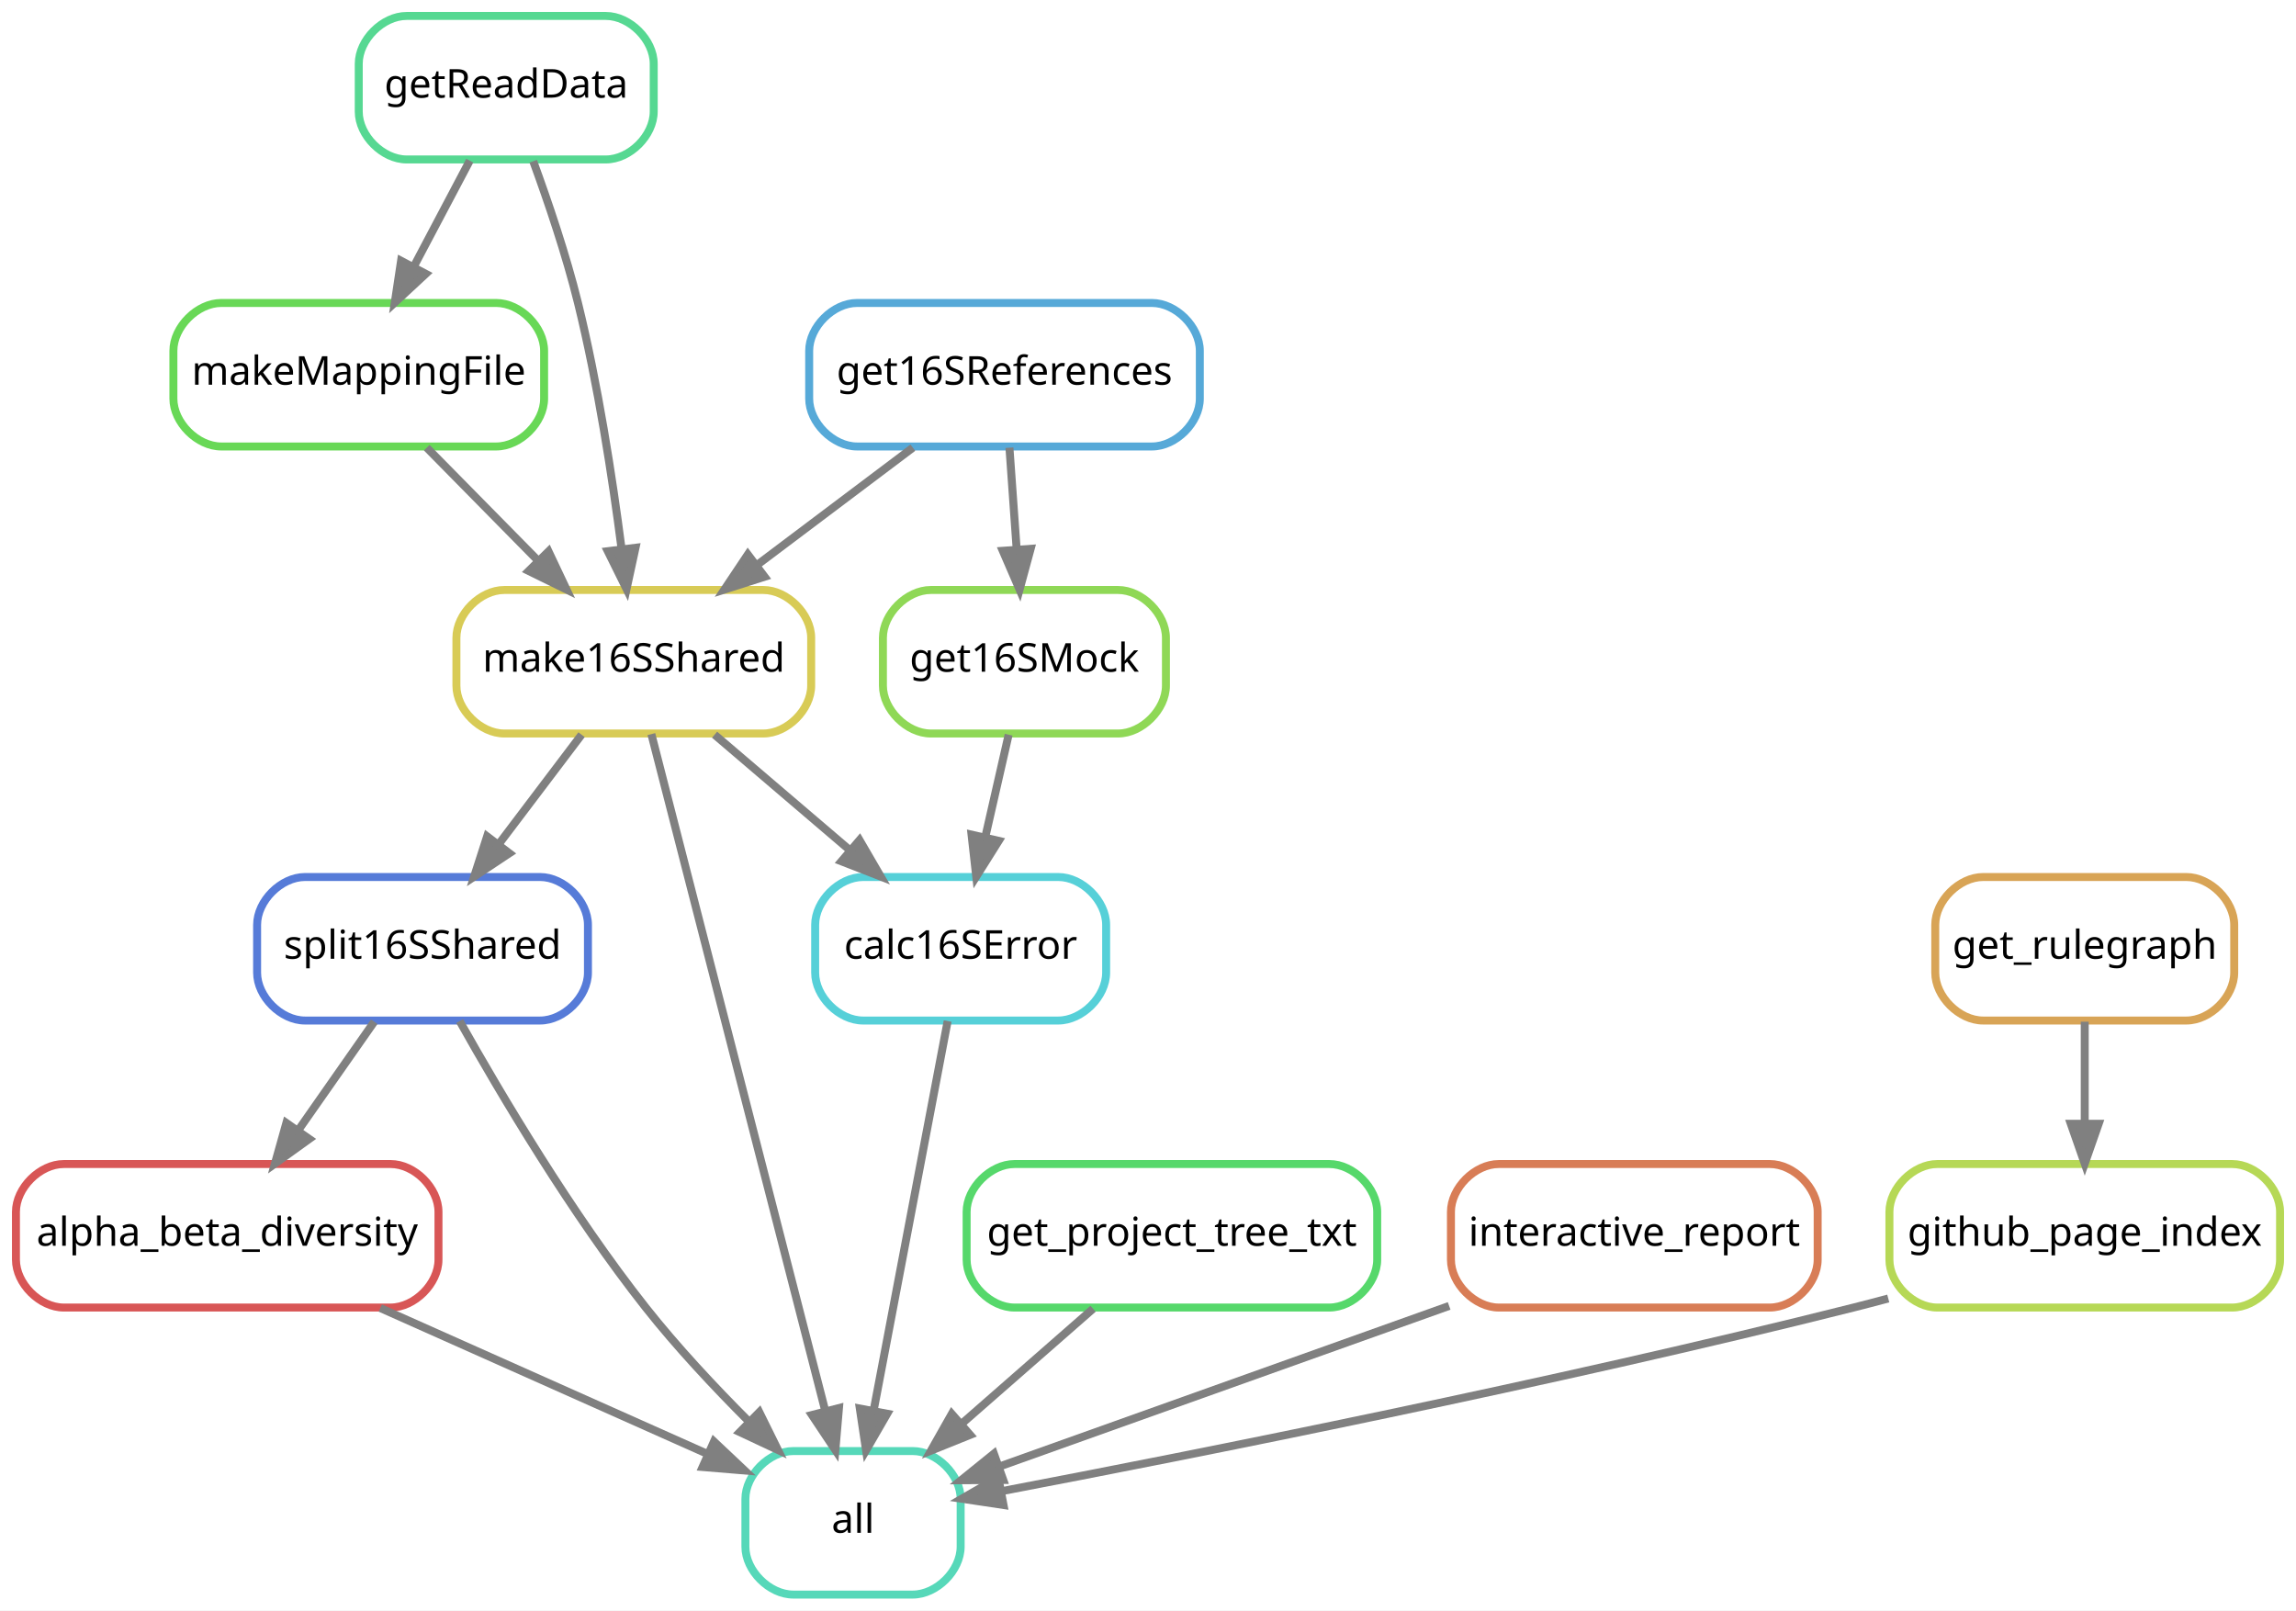
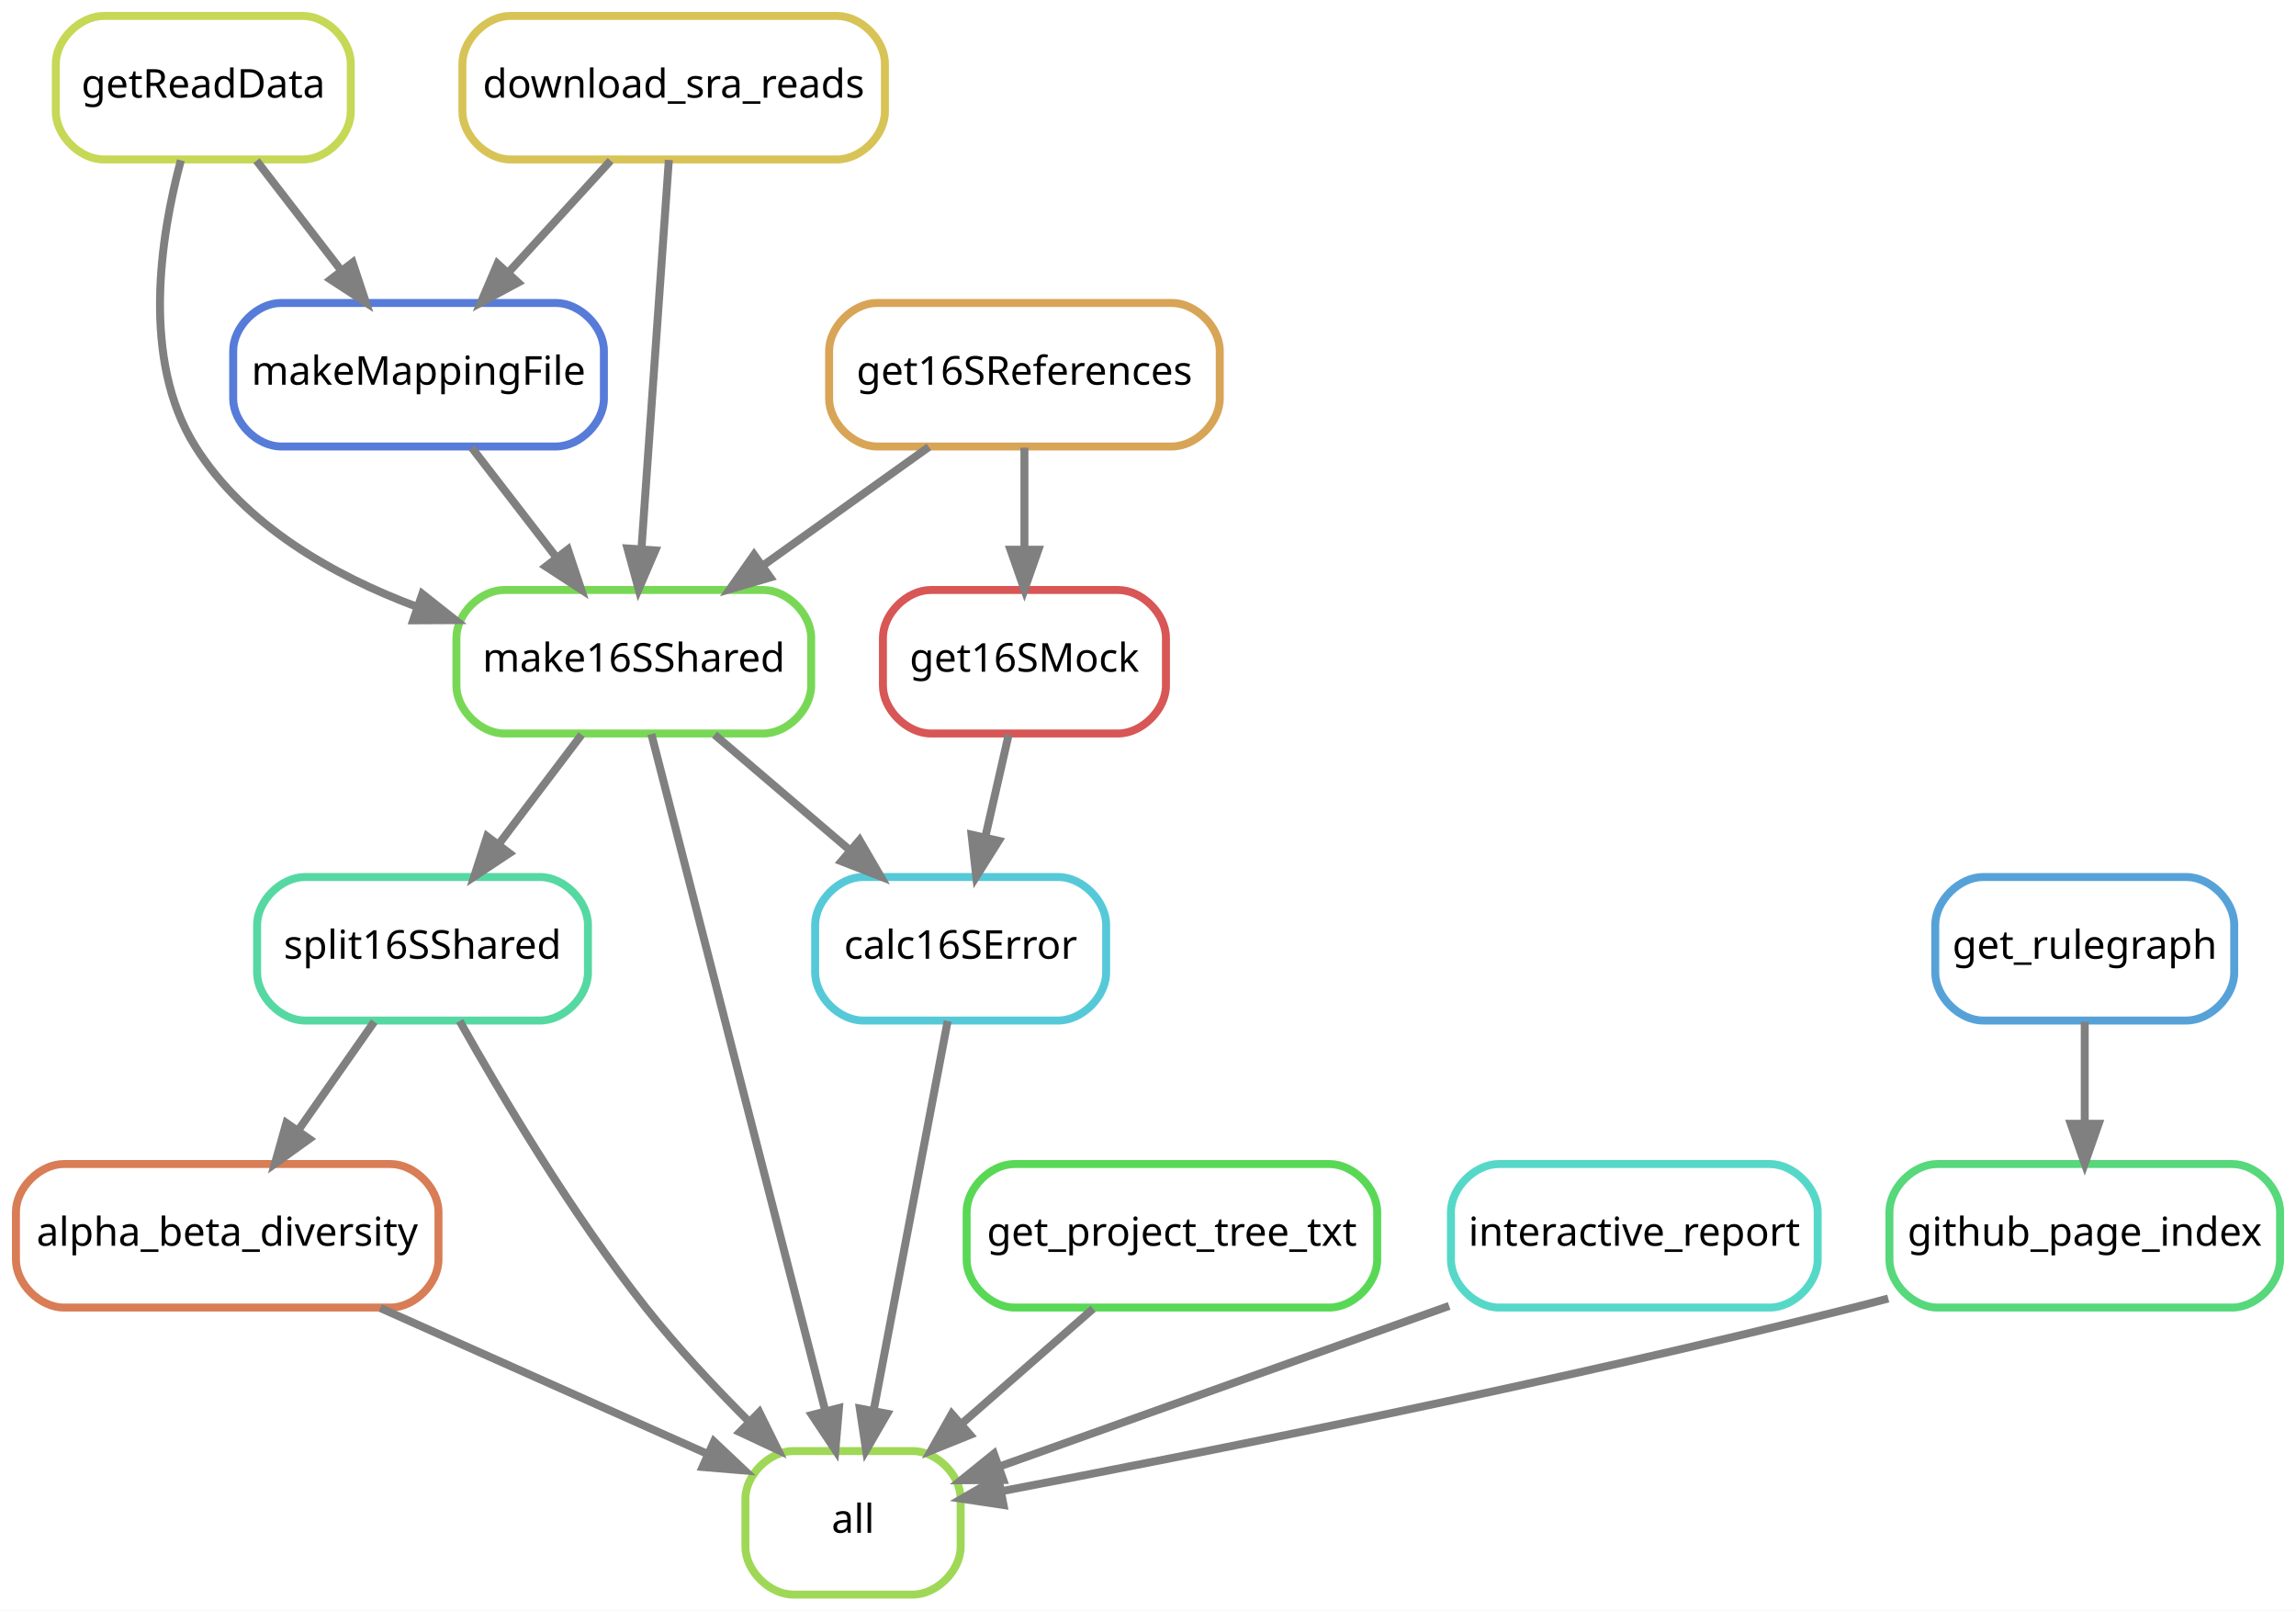
<svg xmlns="http://www.w3.org/2000/svg" width="576pt" height="404pt" viewBox="0.00 0.00 576.00 404.00">
  <g id="graph0" class="graph" transform="scale(1 1) rotate(0) translate(4 400)">
    <polygon fill="white" stroke="none" points="-4,4 -4,-400 572,-400 572,4 -4,4" />
    <g id="node1" class="node">
-       <path fill="none" stroke="#56d8b9" stroke-width="2" d="M225,-36C225,-36 195,-36 195,-36 189,-36 183,-30 183,-24 183,-24 183,-12 183,-12 183,-6 189,0 195,0 195,0 225,0 225,0 231,0 237,-6 237,-12 237,-12 237,-24 237,-24 237,-30 231,-36 225,-36" />
+       <path fill="none" stroke="#9fd856" stroke-width="2" d="M225,-36C225,-36 195,-36 195,-36 189,-36 183,-30 183,-24 183,-24 183,-12 183,-12 183,-6 189,0 195,0 195,0 225,0 225,0 231,0 237,-6 237,-12 237,-12 237,-24 237,-24 237,-30 231,-36 225,-36" />
      <text text-anchor="middle" x="210" y="-15.5" font-family="sans" font-size="10.00">all</text>
    </g>
    <g id="node2" class="node">
-       <path fill="none" stroke="#56d0d8" stroke-width="2" d="M261.5,-180C261.5,-180 212.5,-180 212.5,-180 206.5,-180 200.5,-174 200.5,-168 200.5,-168 200.5,-156 200.5,-156 200.5,-150 206.5,-144 212.5,-144 212.5,-144 261.5,-144 261.5,-144 267.5,-144 273.5,-150 273.5,-156 273.5,-156 273.5,-168 273.5,-168 273.5,-174 267.5,-180 261.5,-180" />
+       <path fill="none" stroke="#56c9d8" stroke-width="2" d="M261.5,-180C261.5,-180 212.5,-180 212.5,-180 206.5,-180 200.5,-174 200.5,-168 200.5,-168 200.5,-156 200.5,-156 200.5,-150 206.5,-144 212.5,-144 212.5,-144 261.5,-144 261.5,-144 267.5,-144 273.5,-150 273.5,-156 273.5,-156 273.5,-168 273.5,-168 273.5,-174 267.5,-180 261.5,-180" />
      <text text-anchor="middle" x="237" y="-159.5" font-family="sans" font-size="10.00">calc16SError</text>
    </g>
    <g id="edge6" class="edge">
      <path fill="none" stroke="grey" stroke-width="2" d="M233.74,-143.87C229.14,-119.67 220.69,-75.21 215.21,-46.39" />
      <polygon fill="grey" stroke="grey" stroke-width="2" points="218.57,-45.36 213.27,-36.19 211.7,-46.67 218.57,-45.36" />
    </g>
    <g id="node3" class="node">
-       <path fill="none" stroke="#d8cb56" stroke-width="2" d="M187.5,-252C187.5,-252 122.5,-252 122.5,-252 116.5,-252 110.5,-246 110.5,-240 110.5,-240 110.5,-228 110.5,-228 110.5,-222 116.5,-216 122.5,-216 122.5,-216 187.5,-216 187.5,-216 193.5,-216 199.5,-222 199.5,-228 199.5,-228 199.5,-240 199.5,-240 199.5,-246 193.5,-252 187.5,-252" />
+       <path fill="none" stroke="#78d856" stroke-width="2" d="M187.5,-252C187.5,-252 122.5,-252 122.5,-252 116.5,-252 110.5,-246 110.5,-240 110.5,-240 110.5,-228 110.5,-228 110.5,-222 116.5,-216 122.5,-216 122.5,-216 187.5,-216 187.5,-216 193.5,-216 199.5,-222 199.5,-228 199.5,-228 199.5,-240 199.5,-240 199.5,-246 193.5,-252 187.5,-252" />
      <text text-anchor="middle" x="155" y="-231.5" font-family="sans" font-size="10.00">make16SShared</text>
    </g>
-     <g id="edge3" class="edge">
+     <g id="edge2" class="edge">
      <path fill="none" stroke="grey" stroke-width="2" d="M159.41,-215.85C168.94,-178.75 191.54,-90.81 203.03,-46.1" />
      <polygon fill="grey" stroke="grey" stroke-width="2" points="206.47,-46.79 205.57,-36.23 199.69,-45.05 206.47,-46.79" />
    </g>
-     <g id="edge8" class="edge">
+     <g id="edge9" class="edge">
      <path fill="none" stroke="grey" stroke-width="2" d="M175.27,-215.7C185.5,-206.97 198.06,-196.24 209.18,-186.75" />
      <polygon fill="grey" stroke="grey" stroke-width="2" points="211.63,-189.26 216.96,-180.1 207.09,-183.94 211.63,-189.26" />
    </g>
-     <g id="node8" class="node">
-       <path fill="none" stroke="#567bd8" stroke-width="2" d="M131.5,-180C131.5,-180 72.5,-180 72.5,-180 66.5,-180 60.5,-174 60.5,-168 60.5,-168 60.5,-156 60.5,-156 60.5,-150 66.5,-144 72.5,-144 72.5,-144 131.5,-144 131.5,-144 137.5,-144 143.5,-150 143.5,-156 143.5,-156 143.5,-168 143.5,-168 143.5,-174 137.5,-180 131.5,-180" />
+     <g id="node9" class="node">
+       <path fill="none" stroke="#56d8a2" stroke-width="2" d="M131.5,-180C131.5,-180 72.5,-180 72.5,-180 66.5,-180 60.5,-174 60.5,-168 60.5,-168 60.5,-156 60.5,-156 60.5,-150 66.5,-144 72.5,-144 72.5,-144 131.5,-144 131.5,-144 137.5,-144 143.5,-150 143.5,-156 143.5,-156 143.5,-168 143.5,-168 143.5,-174 137.5,-180 131.5,-180" />
      <text text-anchor="middle" x="102" y="-159.5" font-family="sans" font-size="10.00">split16SShared</text>
    </g>
-     <g id="edge15" class="edge">
+     <g id="edge17" class="edge">
      <path fill="none" stroke="grey" stroke-width="2" d="M141.9,-215.7C135.61,-207.39 127.95,-197.28 121.04,-188.14" />
      <polygon fill="grey" stroke="grey" stroke-width="2" points="123.78,-185.96 114.95,-180.1 118.2,-190.19 123.78,-185.96" />
    </g>
    <g id="node4" class="node">
-       <path fill="none" stroke="#68d856" stroke-width="2" d="M120.5,-324C120.5,-324 51.5,-324 51.5,-324 45.5,-324 39.5,-318 39.5,-312 39.5,-312 39.5,-300 39.5,-300 39.5,-294 45.5,-288 51.5,-288 51.5,-288 120.5,-288 120.5,-288 126.5,-288 132.5,-294 132.5,-300 132.5,-300 132.5,-312 132.5,-312 132.5,-318 126.5,-324 120.5,-324" />
-       <text text-anchor="middle" x="86" y="-303.5" font-family="sans" font-size="10.00">makeMappingFile</text>
+       <path fill="none" stroke="#567bd8" stroke-width="2" d="M135.5,-324C135.5,-324 66.5,-324 66.5,-324 60.5,-324 54.5,-318 54.5,-312 54.5,-312 54.5,-300 54.5,-300 54.5,-294 60.5,-288 66.5,-288 66.5,-288 135.5,-288 135.5,-288 141.5,-288 147.5,-294 147.5,-300 147.5,-300 147.5,-312 147.5,-312 147.5,-318 141.5,-324 135.5,-324" />
+       <text text-anchor="middle" x="101" y="-303.5" font-family="sans" font-size="10.00">makeMappingFile</text>
+     </g>
+     <g id="edge13" class="edge">
+       <path fill="none" stroke="grey" stroke-width="2" d="M114.35,-287.7C120.76,-279.39 128.56,-269.28 135.61,-260.14" />
+       <polygon fill="grey" stroke="grey" stroke-width="2" points="138.47,-262.16 141.81,-252.1 132.93,-257.88 138.47,-262.16" />
+     </g>
+     <g id="node5" class="node">
+       <path fill="none" stroke="#c6d856" stroke-width="2" d="M72,-396C72,-396 22,-396 22,-396 16,-396 10,-390 10,-384 10,-384 10,-372 10,-372 10,-366 16,-360 22,-360 22,-360 72,-360 72,-360 78,-360 84,-366 84,-372 84,-372 84,-384 84,-384 84,-390 78,-396 72,-396" />
+       <text text-anchor="middle" x="47" y="-375.5" font-family="sans" font-size="10.00">getReadData</text>
    </g>
    <g id="edge12" class="edge">
-       <path fill="none" stroke="grey" stroke-width="2" d="M103.06,-287.7C111.5,-279.14 121.82,-268.66 131.04,-259.3" />
-       <polygon fill="grey" stroke="grey" stroke-width="2" points="133.61,-261.68 138.14,-252.1 128.63,-256.77 133.61,-261.68" />
+       <path fill="none" stroke="grey" stroke-width="2" d="M41.37,-359.79C36.25,-340.7 31.35,-309.72 45,-288 57.42,-268.23 79.51,-255.66 100.65,-247.76" />
+       <polygon fill="grey" stroke="grey" stroke-width="2" points="101.95,-251.01 110.26,-244.44 99.67,-244.39 101.95,-251.01" />
    </g>
-     <g id="node5" class="node">
-       <path fill="none" stroke="#56d892" stroke-width="2" d="M148,-396C148,-396 98,-396 98,-396 92,-396 86,-390 86,-384 86,-384 86,-372 86,-372 86,-366 92,-360 98,-360 98,-360 148,-360 148,-360 154,-360 160,-366 160,-372 160,-372 160,-384 160,-384 160,-390 154,-396 148,-396" />
-       <text text-anchor="middle" x="123" y="-375.5" font-family="sans" font-size="10.00">getReadData</text>
+     <g id="edge15" class="edge">
+       <path fill="none" stroke="grey" stroke-width="2" d="M60.35,-359.7C66.76,-351.39 74.56,-341.28 81.61,-332.14" />
+       <polygon fill="grey" stroke="grey" stroke-width="2" points="84.47,-334.16 87.81,-324.1 78.93,-329.88 84.47,-334.16" />
+     </g>
+     <g id="node6" class="node">
+       <path fill="none" stroke="#d8c356" stroke-width="2" d="M206,-396C206,-396 124,-396 124,-396 118,-396 112,-390 112,-384 112,-384 112,-372 112,-372 112,-366 118,-360 124,-360 124,-360 206,-360 206,-360 212,-360 218,-366 218,-372 218,-372 218,-384 218,-384 218,-390 212,-396 206,-396" />
+       <text text-anchor="middle" x="165" y="-375.5" font-family="sans" font-size="10.00">download_sra_reads</text>
+     </g>
+     <g id="edge11" class="edge">
+       <path fill="none" stroke="grey" stroke-width="2" d="M163.79,-359.87C162.09,-335.67 158.96,-291.21 156.93,-262.39" />
+       <polygon fill="grey" stroke="grey" stroke-width="2" points="160.4,-261.92 156.21,-252.19 153.42,-262.41 160.4,-261.92" />
+     </g>
+     <g id="edge14" class="edge">
+       <path fill="none" stroke="grey" stroke-width="2" d="M149.18,-359.7C141.43,-351.22 131.96,-340.86 123.48,-331.58" />
+       <polygon fill="grey" stroke="grey" stroke-width="2" points="125.97,-329.12 116.64,-324.1 120.8,-333.85 125.97,-329.12" />
+     </g>
+     <g id="node7" class="node">
+       <path fill="none" stroke="#d8a456" stroke-width="2" d="M290,-324C290,-324 216,-324 216,-324 210,-324 204,-318 204,-312 204,-312 204,-300 204,-300 204,-294 210,-288 216,-288 216,-288 290,-288 290,-288 296,-288 302,-294 302,-300 302,-300 302,-312 302,-312 302,-318 296,-324 290,-324" />
+       <text text-anchor="middle" x="253" y="-303.5" font-family="sans" font-size="10.00">get16SReferences</text>
    </g>
    <g id="edge10" class="edge">
-       <path fill="none" stroke="grey" stroke-width="2" d="M129.77,-359.56C133.52,-349.33 138.02,-336.08 141,-324 146.02,-303.63 149.63,-280.16 151.92,-262.45" />
-       <polygon fill="grey" stroke="grey" stroke-width="2" points="155.43,-262.59 153.18,-252.24 148.48,-261.73 155.43,-262.59" />
+       <path fill="none" stroke="grey" stroke-width="2" d="M229.03,-287.88C216.45,-278.89 200.87,-267.76 187.25,-258.03" />
+       <polygon fill="grey" stroke="grey" stroke-width="2" points="189.24,-255.15 179.07,-252.19 185.17,-260.85 189.24,-255.15" />
    </g>
-     <g id="edge13" class="edge">
-       <path fill="none" stroke="grey" stroke-width="2" d="M113.85,-359.7C109.6,-351.64 104.44,-341.89 99.73,-332.98" />
-       <polygon fill="grey" stroke="grey" stroke-width="2" points="102.81,-331.31 95.04,-324.1 96.62,-334.58 102.81,-331.31" />
-     </g>
-     <g id="node6" class="node">
-       <path fill="none" stroke="#56a9d8" stroke-width="2" d="M285,-324C285,-324 211,-324 211,-324 205,-324 199,-318 199,-312 199,-312 199,-300 199,-300 199,-294 205,-288 211,-288 211,-288 285,-288 285,-288 291,-288 297,-294 297,-300 297,-300 297,-312 297,-312 297,-318 291,-324 285,-324" />
-       <text text-anchor="middle" x="248" y="-303.5" font-family="sans" font-size="10.00">get16SReferences</text>
-     </g>
-     <g id="edge11" class="edge">
-       <path fill="none" stroke="grey" stroke-width="2" d="M225.01,-287.7C213.19,-278.8 198.61,-267.82 185.82,-258.2" />
-       <polygon fill="grey" stroke="grey" stroke-width="2" points="187.82,-255.32 177.72,-252.1 183.61,-260.91 187.82,-255.32" />
-     </g>
-     <g id="node7" class="node">
-       <path fill="none" stroke="#8fd856" stroke-width="2" d="M276.5,-252C276.5,-252 229.5,-252 229.5,-252 223.5,-252 217.5,-246 217.5,-240 217.5,-240 217.5,-228 217.5,-228 217.5,-222 223.5,-216 229.5,-216 229.5,-216 276.5,-216 276.5,-216 282.5,-216 288.5,-222 288.5,-228 288.5,-228 288.5,-240 288.5,-240 288.5,-246 282.5,-252 276.5,-252" />
+     <g id="node8" class="node">
+       <path fill="none" stroke="#d85656" stroke-width="2" d="M276.5,-252C276.5,-252 229.5,-252 229.5,-252 223.5,-252 217.5,-246 217.5,-240 217.5,-240 217.5,-228 217.5,-228 217.5,-222 223.5,-216 229.5,-216 229.5,-216 276.5,-216 276.5,-216 282.5,-216 288.5,-222 288.5,-228 288.5,-228 288.5,-240 288.5,-240 288.5,-246 282.5,-252 276.5,-252" />
      <text text-anchor="middle" x="253" y="-231.5" font-family="sans" font-size="10.00">get16SMock</text>
    </g>
-     <g id="edge14" class="edge">
-       <path fill="none" stroke="grey" stroke-width="2" d="M249.24,-287.7C249.79,-279.98 250.45,-270.71 251.06,-262.11" />
-       <polygon fill="grey" stroke="grey" stroke-width="2" points="254.56,-262.33 251.78,-252.1 247.57,-261.83 254.56,-262.33" />
+     <g id="edge16" class="edge">
+       <path fill="none" stroke="grey" stroke-width="2" d="M253,-287.7C253,-279.98 253,-270.71 253,-262.11" />
+       <polygon fill="grey" stroke="grey" stroke-width="2" points="256.5,-262.1 253,-252.1 249.5,-262.1 256.5,-262.1" />
    </g>
-     <g id="edge9" class="edge">
+     <g id="edge8" class="edge">
      <path fill="none" stroke="grey" stroke-width="2" d="M249.04,-215.7C247.28,-207.98 245.16,-198.71 243.2,-190.11" />
      <polygon fill="grey" stroke="grey" stroke-width="2" points="246.55,-189.07 240.91,-180.1 239.73,-190.63 246.55,-189.07" />
    </g>
-     <g id="edge7" class="edge">
+     <g id="edge4" class="edge">
      <path fill="none" stroke="grey" stroke-width="2" d="M111.31,-143.88C121.68,-125.41 139.44,-95.49 158,-72 165.79,-62.14 175.18,-52.11 183.83,-43.46" />
      <polygon fill="grey" stroke="grey" stroke-width="2" points="186.49,-45.76 191.18,-36.26 181.59,-40.76 186.49,-45.76" />
    </g>
-     <g id="node9" class="node">
-       <path fill="none" stroke="#d85656" stroke-width="2" d="M94,-108C94,-108 12,-108 12,-108 6,-108 0,-102 0,-96 0,-96 0,-84 0,-84 0,-78 6,-72 12,-72 12,-72 94,-72 94,-72 100,-72 106,-78 106,-84 106,-84 106,-96 106,-96 106,-102 100,-108 94,-108" />
+     <g id="node10" class="node">
+       <path fill="none" stroke="#d87d56" stroke-width="2" d="M94,-108C94,-108 12,-108 12,-108 6,-108 0,-102 0,-96 0,-96 0,-84 0,-84 0,-78 6,-72 12,-72 12,-72 94,-72 94,-72 100,-72 106,-78 106,-84 106,-84 106,-96 106,-96 106,-102 100,-108 94,-108" />
      <text text-anchor="middle" x="53" y="-87.5" font-family="sans" font-size="10.00">alpha_beta_diversity</text>
    </g>
-     <g id="edge16" class="edge">
+     <g id="edge18" class="edge">
      <path fill="none" stroke="grey" stroke-width="2" d="M89.89,-143.7C84.13,-135.47 77.14,-125.48 70.79,-116.42" />
      <polygon fill="grey" stroke="grey" stroke-width="2" points="73.58,-114.29 64.97,-108.1 67.84,-118.3 73.58,-114.29" />
    </g>
    <g id="edge1" class="edge">
      <path fill="none" stroke="grey" stroke-width="2" d="M91.41,-71.88C116.41,-60.73 148.83,-46.27 173.46,-35.29" />
      <polygon fill="grey" stroke="grey" stroke-width="2" points="175.11,-38.39 182.82,-31.12 172.26,-32 175.11,-38.39" />
    </g>
-     <g id="node10" class="node">
-       <path fill="none" stroke="#56d86b" stroke-width="2" d="M329.5,-108C329.5,-108 250.5,-108 250.5,-108 244.5,-108 238.5,-102 238.5,-96 238.5,-96 238.5,-84 238.5,-84 238.5,-78 244.5,-72 250.5,-72 250.5,-72 329.5,-72 329.5,-72 335.5,-72 341.5,-78 341.5,-84 341.5,-84 341.5,-96 341.5,-96 341.5,-102 335.5,-108 329.5,-108" />
+     <g id="node11" class="node">
+       <path fill="none" stroke="#59d856" stroke-width="2" d="M329.5,-108C329.5,-108 250.5,-108 250.5,-108 244.5,-108 238.5,-102 238.5,-96 238.5,-96 238.5,-84 238.5,-84 238.5,-78 244.5,-72 250.5,-72 250.5,-72 329.5,-72 329.5,-72 335.5,-72 341.5,-78 341.5,-84 341.5,-84 341.5,-96 341.5,-96 341.5,-102 335.5,-108 329.5,-108" />
      <text text-anchor="middle" x="290" y="-87.5" font-family="sans" font-size="10.00">get_project_tree_txt</text>
    </g>
-     <g id="edge5" class="edge">
+     <g id="edge3" class="edge">
      <path fill="none" stroke="grey" stroke-width="2" d="M270.22,-71.7C260.25,-62.97 247.99,-52.24 237.14,-42.75" />
      <polygon fill="grey" stroke="grey" stroke-width="2" points="239.38,-40.06 229.55,-36.1 234.77,-45.32 239.38,-40.06" />
    </g>
-     <g id="node11" class="node">
-       <path fill="none" stroke="#d87d56" stroke-width="2" d="M440,-108C440,-108 372,-108 372,-108 366,-108 360,-102 360,-96 360,-96 360,-84 360,-84 360,-78 366,-72 372,-72 372,-72 440,-72 440,-72 446,-72 452,-78 452,-84 452,-84 452,-96 452,-96 452,-102 446,-108 440,-108" />
+     <g id="node12" class="node">
+       <path fill="none" stroke="#56d8c9" stroke-width="2" d="M440,-108C440,-108 372,-108 372,-108 366,-108 360,-102 360,-96 360,-96 360,-84 360,-84 360,-78 366,-72 372,-72 372,-72 440,-72 440,-72 446,-72 452,-78 452,-84 452,-84 452,-96 452,-96 452,-102 446,-108 440,-108" />
      <text text-anchor="middle" x="406" y="-87.5" font-family="sans" font-size="10.00">interactive_report</text>
    </g>
-     <g id="edge2" class="edge">
+     <g id="edge5" class="edge">
      <path fill="none" stroke="grey" stroke-width="2" d="M359.55,-72.41C325.13,-60.12 278.84,-43.59 246.92,-32.19" />
      <polygon fill="grey" stroke="grey" stroke-width="2" points="247.69,-28.75 237.1,-28.68 245.34,-35.34 247.69,-28.75" />
    </g>
-     <g id="node12" class="node">
-       <path fill="none" stroke="#b6d856" stroke-width="2" d="M556,-108C556,-108 482,-108 482,-108 476,-108 470,-102 470,-96 470,-96 470,-84 470,-84 470,-78 476,-72 482,-72 482,-72 556,-72 556,-72 562,-72 568,-78 568,-84 568,-84 568,-96 568,-96 568,-102 562,-108 556,-108" />
+     <g id="node13" class="node">
+       <path fill="none" stroke="#56d87b" stroke-width="2" d="M556,-108C556,-108 482,-108 482,-108 476,-108 470,-102 470,-96 470,-96 470,-84 470,-84 470,-78 476,-72 482,-72 482,-72 556,-72 556,-72 562,-72 568,-78 568,-84 568,-84 568,-96 568,-96 568,-102 562,-108 556,-108" />
      <text text-anchor="middle" x="519" y="-87.5" font-family="sans" font-size="10.00">github_page_index</text>
    </g>
-     <g id="edge4" class="edge">
+     <g id="edge7" class="edge">
      <path fill="none" stroke="grey" stroke-width="2" d="M469.71,-74.27C466.77,-73.48 463.85,-72.72 461,-72 385.6,-53.02 296.31,-35.28 247.14,-25.91" />
      <polygon fill="grey" stroke="grey" stroke-width="2" points="247.75,-22.47 237.27,-24.04 246.45,-29.34 247.75,-22.47" />
    </g>
-     <g id="node13" class="node">
-       <path fill="none" stroke="#d8a456" stroke-width="2" d="M544.5,-180C544.5,-180 493.5,-180 493.5,-180 487.5,-180 481.5,-174 481.5,-168 481.5,-168 481.5,-156 481.5,-156 481.5,-150 487.5,-144 493.5,-144 493.5,-144 544.5,-144 544.5,-144 550.5,-144 556.5,-150 556.5,-156 556.5,-156 556.5,-168 556.5,-168 556.5,-174 550.5,-180 544.5,-180" />
+     <g id="node14" class="node">
+       <path fill="none" stroke="#56a2d8" stroke-width="2" d="M544.5,-180C544.5,-180 493.5,-180 493.5,-180 487.5,-180 481.5,-174 481.5,-168 481.5,-168 481.5,-156 481.5,-156 481.5,-150 487.5,-144 493.5,-144 493.5,-144 544.5,-144 544.5,-144 550.5,-144 556.5,-150 556.5,-156 556.5,-156 556.5,-168 556.5,-168 556.5,-174 550.5,-180 544.5,-180" />
      <text text-anchor="middle" x="519" y="-159.5" font-family="sans" font-size="10.00">get_rulegraph</text>
    </g>
-     <g id="edge17" class="edge">
+     <g id="edge19" class="edge">
      <path fill="none" stroke="grey" stroke-width="2" d="M519,-143.7C519,-135.98 519,-126.71 519,-118.11" />
      <polygon fill="grey" stroke="grey" stroke-width="2" points="522.5,-118.1 519,-108.1 515.5,-118.1 522.5,-118.1" />
    </g>
  </g>
</svg>
